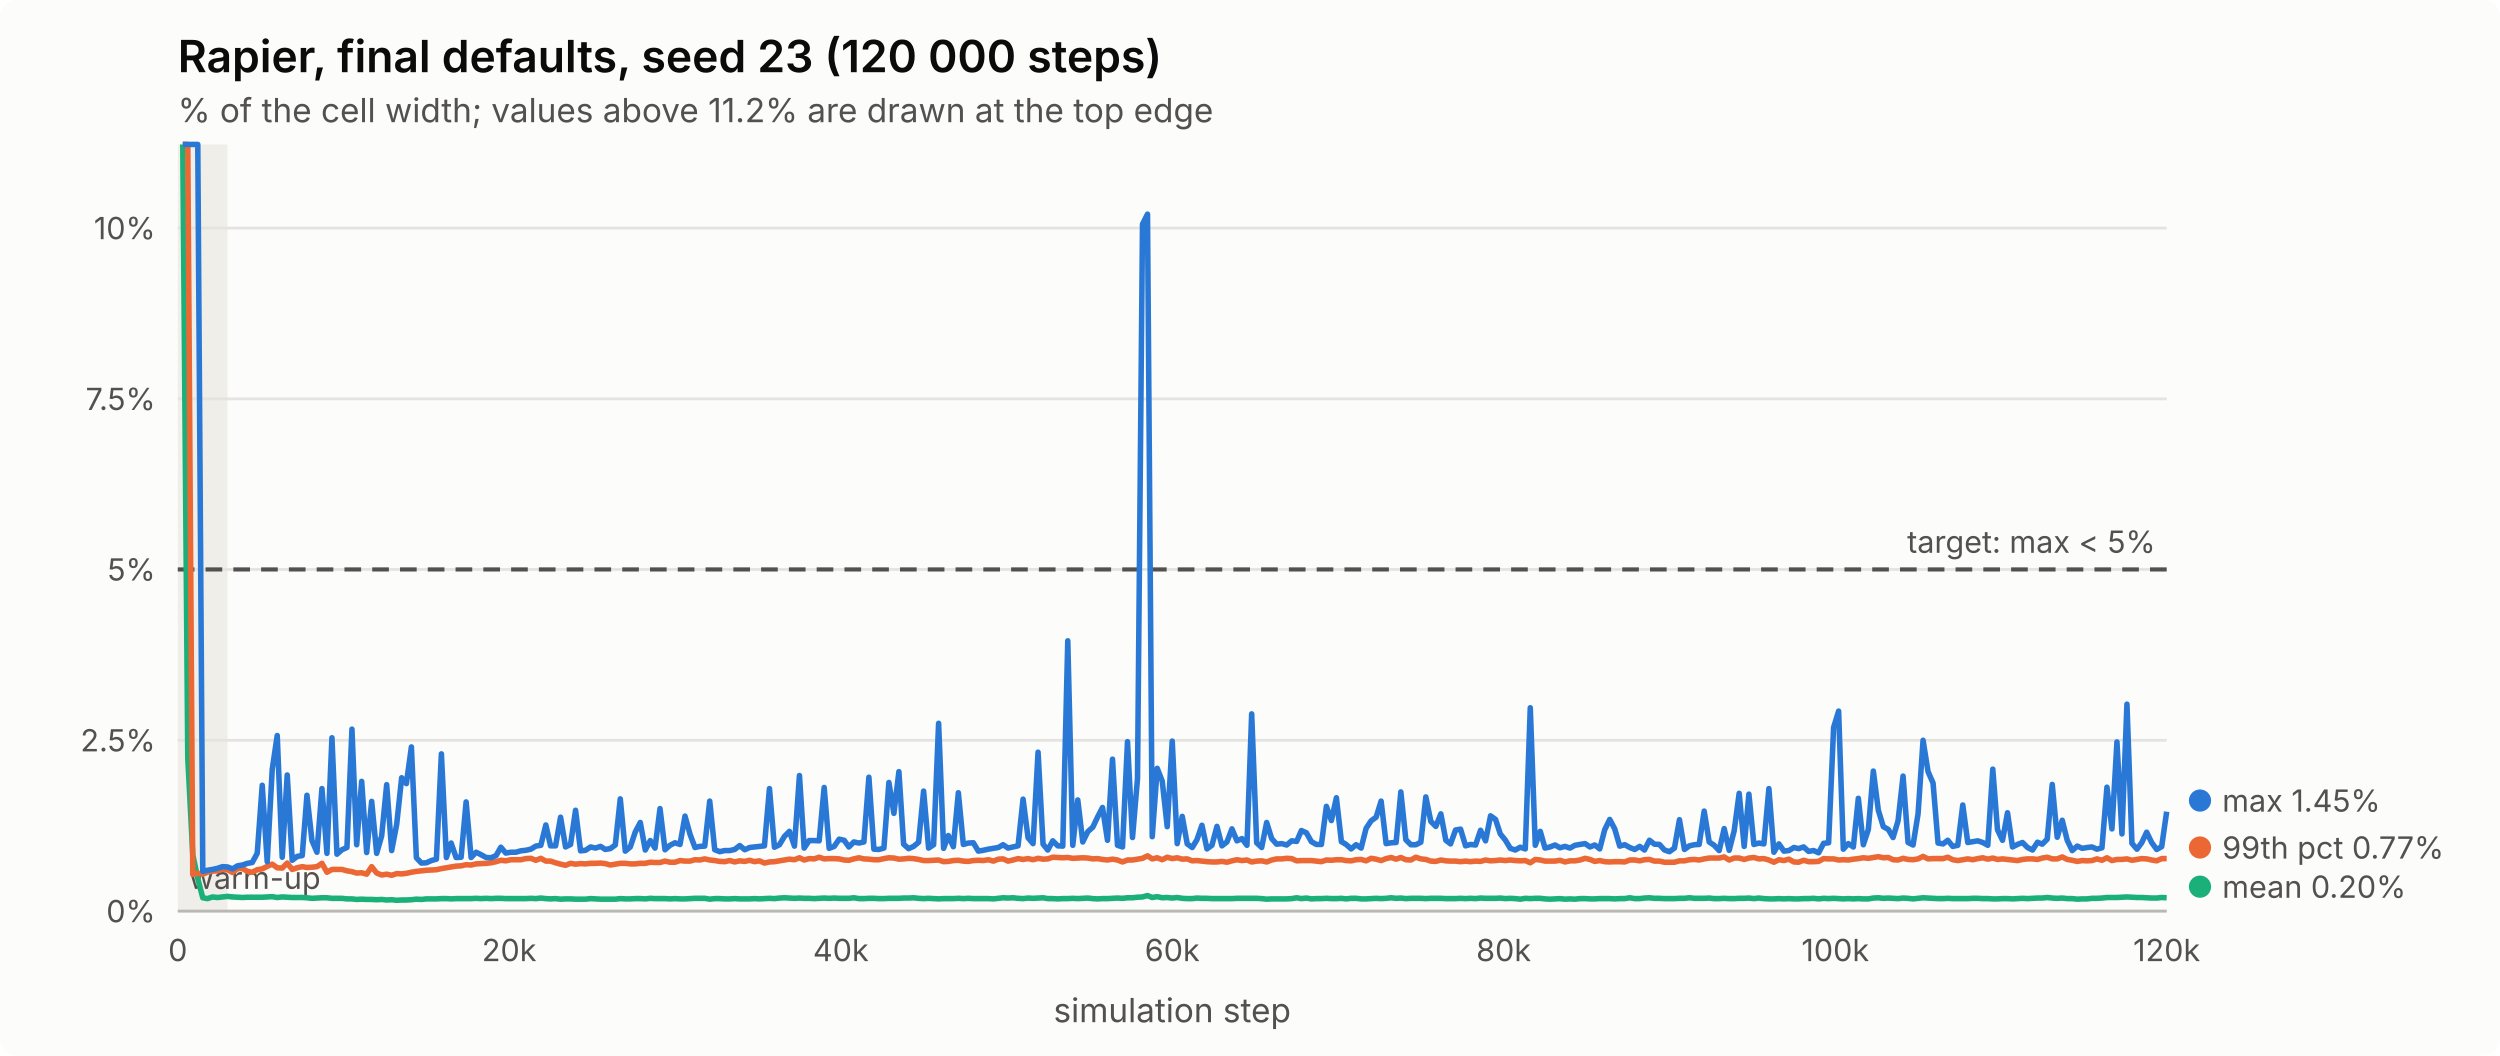
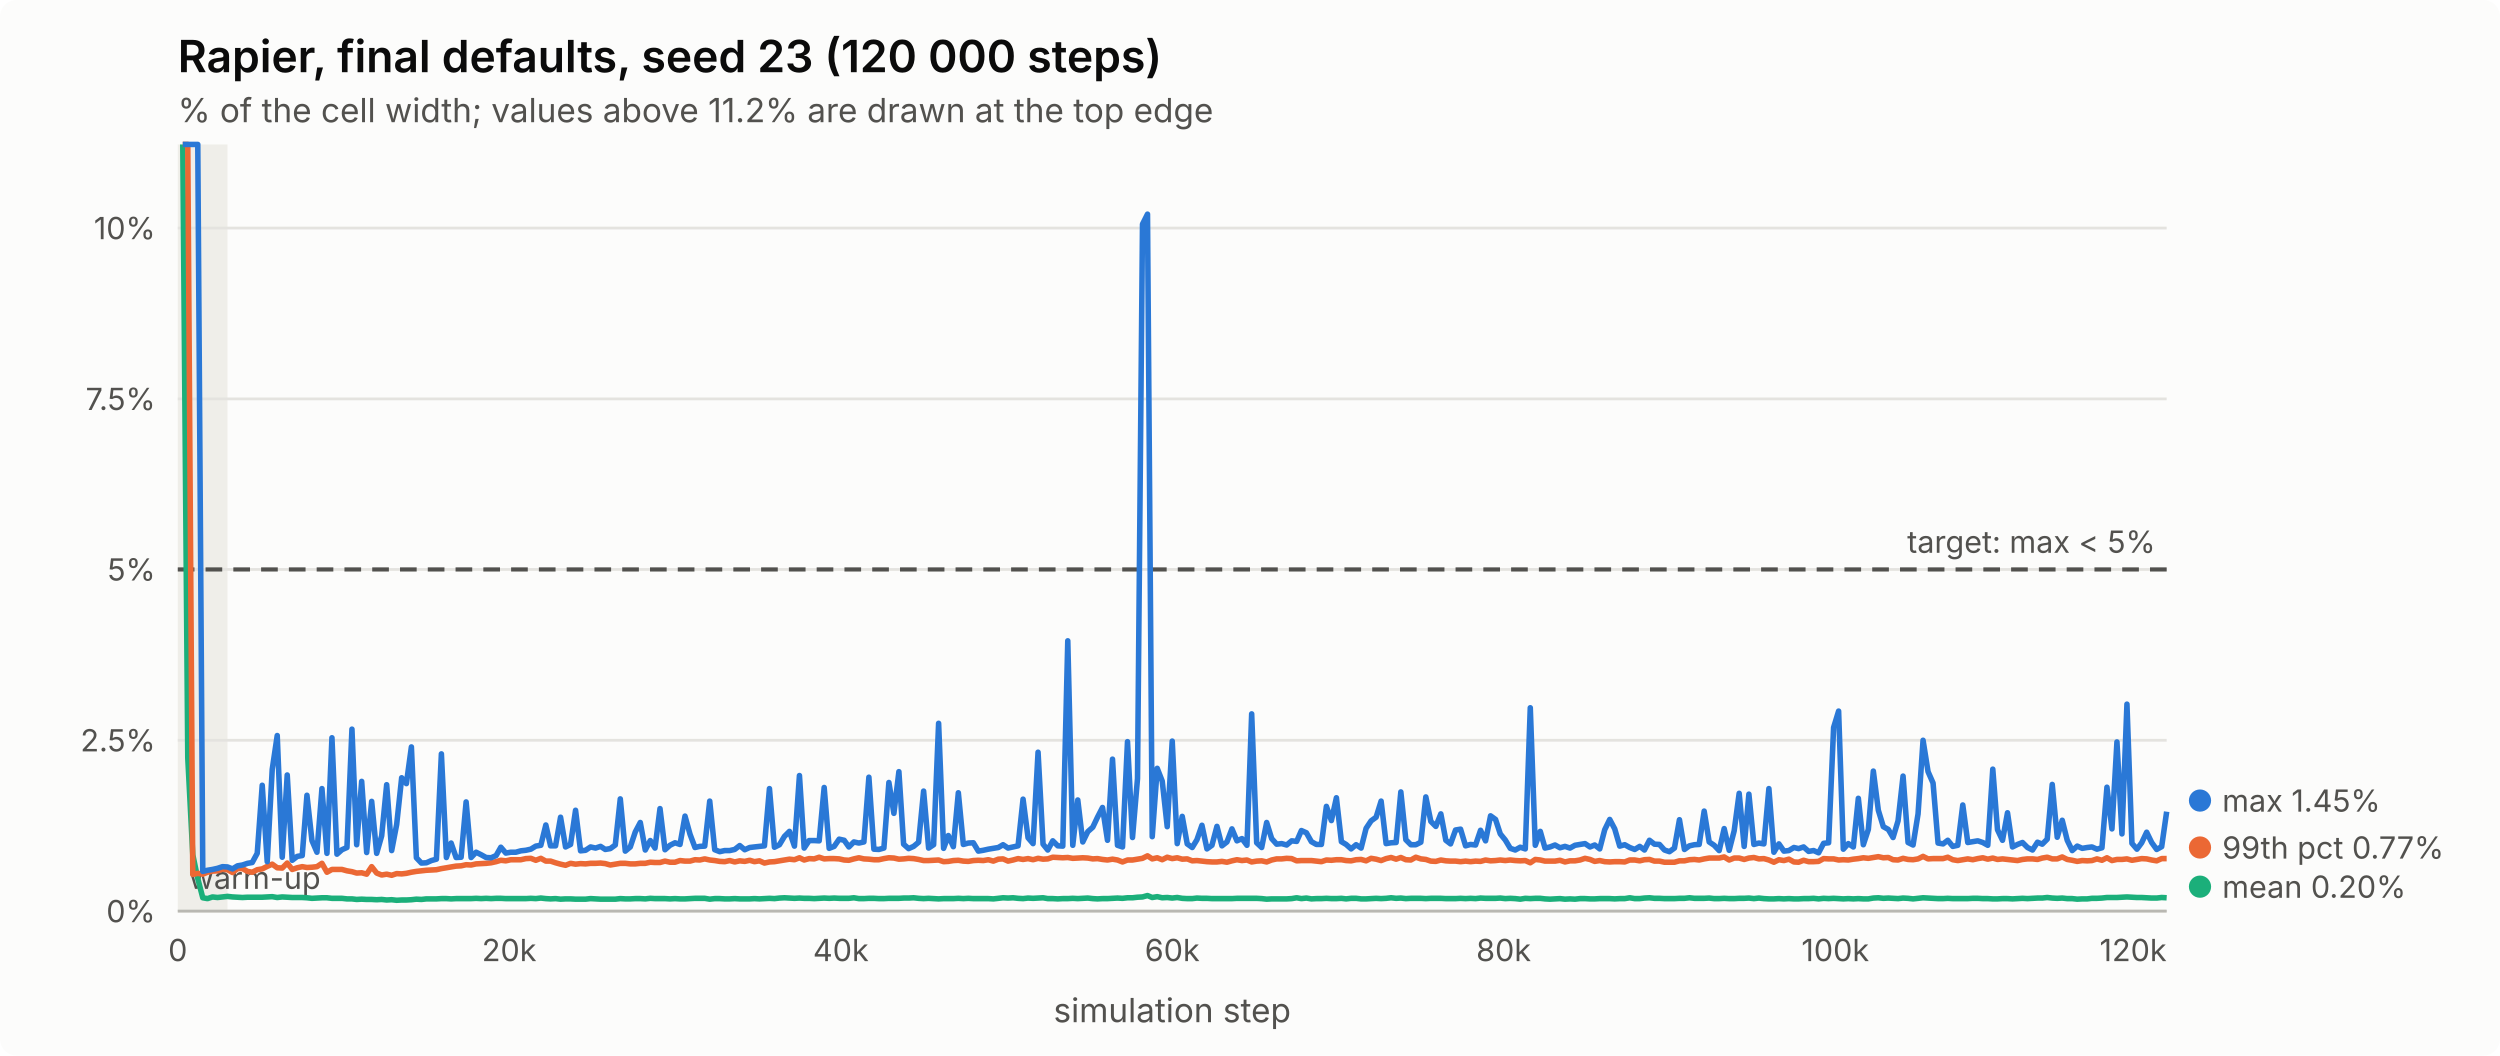
<svg xmlns="http://www.w3.org/2000/svg" viewBox="0 0 900 380" width="900" height="380" role="img" aria-label="Rapier, final defaults, seed 23 (120 000 steps)">
  <style>
  .surface { fill: #fcfcfb; } .title { fill: #0b0b0b; } .label, .tick { fill: #52514e; }
  .grid { stroke: #e4e3df; } .axis { stroke: #b9b8b2; } .warmup { fill: #efeee9; }
  .target { stroke: #52514e; } .s1 { stroke: #2a78d6; } .s2 { stroke: #eb6834; } .s3 { stroke: #1baf7a; }
  .k1 { fill: #2a78d6; } .k2 { fill: #eb6834; } .k3 { fill: #1baf7a; }
  @media (prefers-color-scheme: dark) {
    .surface { fill: #1a1a19; } .title { fill: #f0efec; } .label, .tick { fill: #c3c2b7; }
    .grid { stroke: #2f2f2d; } .axis { stroke: #5a5955; } .warmup { fill: #252524; }
    .target { stroke: #c3c2b7; } .s1 { stroke: #3987e5; } .s2 { stroke: #d95926; } .s3 { stroke: #199e70; }
    .k1 { fill: #3987e5; } .k2 { fill: #d95926; } .k3 { fill: #199e70; }
  }
  text { font-family: system-ui, -apple-system, "Segoe UI", sans-serif; }
</style>
  <rect class="surface" width="900" height="380" rx="6" />
  <text class="title" x="64" y="26" font-size="16" font-weight="600">Rapier, final defaults, seed 23 (120 000 steps)</text>
  <text class="label" x="64" y="44" font-size="12">% of the cell width; values above 11.2% are drawn at the top edge</text>
  <rect class="warmup" x="64.0" y="52" width="17.9" height="276" />
  <text class="label" x="68.0" y="320" font-size="11">warm-up</text>
  <line class="grid" x1="64" x2="780" y1="328.0" y2="328.0" stroke-width="1" />
  <text class="tick" x="56" y="332.0" font-size="11" text-anchor="end">0%</text>
  <line class="grid" x1="64" x2="780" y1="266.5" y2="266.5" stroke-width="1" />
  <text class="tick" x="56" y="270.5" font-size="11" text-anchor="end">2.5%</text>
  <line class="grid" x1="64" x2="780" y1="205.0" y2="205.0" stroke-width="1" />
  <text class="tick" x="56" y="209.0" font-size="11" text-anchor="end">5%</text>
  <line class="grid" x1="64" x2="780" y1="143.6" y2="143.6" stroke-width="1" />
  <text class="tick" x="56" y="147.6" font-size="11" text-anchor="end">7.5%</text>
  <line class="grid" x1="64" x2="780" y1="82.1" y2="82.1" stroke-width="1" />
  <text class="tick" x="56" y="86.1" font-size="11" text-anchor="end">10%</text>
  <text class="tick" x="64.0" y="346" font-size="11" text-anchor="middle">0</text>
  <text class="tick" x="183.3" y="346" font-size="11" text-anchor="middle">20k</text>
  <text class="tick" x="302.7" y="346" font-size="11" text-anchor="middle">40k</text>
  <text class="tick" x="422.0" y="346" font-size="11" text-anchor="middle">60k</text>
  <text class="tick" x="541.3" y="346" font-size="11" text-anchor="middle">80k</text>
  <text class="tick" x="660.7" y="346" font-size="11" text-anchor="middle">100k</text>
-   <text class="tick" x="780.0" y="346" font-size="11" text-anchor="middle">120k</text>
+   <text class="tick" x="780.0" y="346" font-size="11" text-anchor="end">120k</text>
  <text class="label" x="422.0" y="368" font-size="12" text-anchor="middle">simulation step</text>
  <line class="axis" x1="64" x2="780" y1="328" y2="328" stroke-width="1" />
  <line class="target" x1="64" x2="780" y1="205.0" y2="205.0" stroke-width="1.5" stroke-dasharray="6 4" />
  <text class="label" x="776" y="199.0" font-size="11" text-anchor="end">target: max &lt; 5%</text>
  <polyline class="s3" fill="none" stroke-width="2" stroke-linejoin="round" points="65.8,52.0 67.6,272.9 69.4,307.7 71.2,316.3 73.0,323.2 74.7,323.5 76.5,322.9 78.3,323.1 80.1,322.9 81.9,322.7 83.7,322.9 85.5,323.0 87.3,323.1 89.1,323.0 90.8,323.0 92.6,323.0 94.4,323.0 96.2,322.9 98.0,322.8 99.8,323.1 101.6,322.9 103.4,323.0 105.2,323.1 107.0,323.1 108.8,323.1 110.5,323.2 112.3,323.4 114.1,323.3 115.9,323.2 117.7,323.2 119.5,323.4 121.3,323.4 123.1,323.4 124.9,323.6 126.7,323.6 128.4,323.8 130.2,323.7 132.0,323.8 133.8,323.8 135.6,323.9 137.4,323.8 139.2,324.0 141.0,323.9 142.8,324.1 144.6,324.0 146.3,324.0 148.1,323.9 149.9,323.7 151.7,323.8 153.5,323.6 155.3,323.6 157.1,323.6 158.9,323.5 160.7,323.5 162.4,323.6 164.2,323.5 166.0,323.5 167.8,323.5 169.6,323.5 171.4,323.4 173.2,323.5 175.0,323.4 176.8,323.5 178.6,323.4 180.3,323.4 182.1,323.5 183.9,323.5 185.7,323.5 187.5,323.5 189.3,323.5 191.1,323.4 192.9,323.5 194.7,323.3 196.5,323.5 198.2,323.6 200.0,323.5 201.8,323.7 203.6,323.6 205.4,323.6 207.2,323.7 209.0,323.7 210.8,323.7 212.6,323.5 214.4,323.6 216.2,323.7 217.9,323.7 219.7,323.7 221.5,323.7 223.3,323.5 225.1,323.6 226.9,323.6 228.7,323.5 230.5,323.5 232.3,323.6 234.1,323.4 235.8,323.5 237.6,323.5 239.4,323.5 241.2,323.6 243.0,323.5 244.8,323.6 246.6,323.6 248.4,323.5 250.2,323.4 251.9,323.4 253.7,323.4 255.5,323.7 257.3,323.5 259.1,323.5 260.9,323.6 262.7,323.6 264.5,323.5 266.3,323.6 268.1,323.6 269.9,323.6 271.6,323.5 273.4,323.6 275.2,323.5 277.0,323.4 278.8,323.5 280.6,323.3 282.4,323.2 284.2,323.3 286.0,323.4 287.8,323.3 289.5,323.4 291.3,323.4 293.1,323.5 294.9,323.4 296.7,323.3 298.5,323.4 300.3,323.3 302.1,323.4 303.9,323.4 305.6,323.4 307.4,323.2 309.2,323.5 311.0,323.5 312.8,323.4 314.6,323.4 316.4,323.5 318.2,323.5 320.0,323.4 321.8,323.4 323.6,323.4 325.3,323.3 327.1,323.3 328.9,323.2 330.7,323.4 332.5,323.5 334.3,323.4 336.1,323.5 337.9,323.6 339.7,323.5 341.4,323.5 343.2,323.5 345.0,323.4 346.8,323.5 348.6,323.4 350.4,323.5 352.2,323.5 354.0,323.5 355.8,323.5 357.6,323.6 359.4,323.4 361.1,323.2 362.9,323.3 364.7,323.2 366.5,323.4 368.3,323.5 370.1,323.3 371.9,323.4 373.7,323.3 375.5,323.2 377.2,323.5 379.0,323.5 380.8,323.6 382.6,323.5 384.4,323.5 386.2,323.4 388.0,323.5 389.8,323.4 391.6,323.3 393.4,323.5 395.1,323.6 396.9,323.5 398.7,323.5 400.5,323.4 402.3,323.3 404.1,323.4 405.9,323.2 407.7,323.2 409.5,323.0 411.3,322.9 413.1,322.4 414.8,323.1 416.6,322.8 418.4,323.2 420.2,323.1 422.0,323.3 423.8,323.1 425.6,323.4 427.4,323.5 429.2,323.5 430.9,323.3 432.7,323.4 434.5,323.4 436.3,323.5 438.1,323.5 439.9,323.5 441.7,323.5 443.5,323.5 445.3,323.4 447.1,323.4 448.9,323.4 450.6,323.4 452.4,323.4 454.2,323.5 456.0,323.7 457.8,323.6 459.6,323.6 461.4,323.6 463.2,323.6 465.0,323.5 466.8,323.2 468.5,323.5 470.3,323.3 472.1,323.6 473.9,323.5 475.7,323.5 477.5,323.4 479.3,323.5 481.1,323.5 482.9,323.4 484.6,323.6 486.4,323.4 488.2,323.4 490.0,323.6 491.8,323.6 493.6,323.5 495.4,323.4 497.2,323.5 499.0,323.4 500.8,323.2 502.6,323.4 504.3,323.3 506.1,323.5 507.9,323.4 509.7,323.4 511.5,323.4 513.3,323.5 515.1,323.4 516.9,323.4 518.7,323.4 520.5,323.5 522.2,323.5 524.0,323.5 525.8,323.4 527.6,323.5 529.4,323.4 531.2,323.5 533.0,323.3 534.8,323.4 536.6,323.4 538.4,323.4 540.1,323.3 541.9,323.5 543.7,323.4 545.5,323.5 547.3,323.7 549.1,323.4 550.9,323.5 552.7,323.4 554.5,323.4 556.2,323.6 558.0,323.7 559.8,323.6 561.6,323.5 563.4,323.7 565.2,323.6 567.0,323.7 568.8,323.5 570.6,323.5 572.4,323.6 574.1,323.6 575.9,323.5 577.7,323.5 579.5,323.5 581.3,323.6 583.1,323.5 584.9,323.5 586.7,323.2 588.5,323.5 590.3,323.5 592.0,323.3 593.8,323.2 595.6,323.4 597.4,323.4 599.2,323.5 601.0,323.5 602.8,323.5 604.6,323.4 606.4,323.4 608.2,323.2 610.0,323.4 611.7,323.4 613.5,323.4 615.3,323.3 617.1,323.5 618.9,323.5 620.7,323.4 622.5,323.5 624.3,323.5 626.1,323.4 627.9,323.4 629.6,323.3 631.4,323.5 633.2,323.3 635.0,323.5 636.8,323.6 638.6,323.6 640.4,323.5 642.2,323.6 644.0,323.5 645.8,323.6 647.5,323.6 649.3,323.5 651.1,323.5 652.9,323.4 654.7,323.6 656.5,323.4 658.3,323.5 660.1,323.4 661.9,323.5 663.6,323.6 665.4,323.5 667.2,323.6 669.0,323.5 670.8,323.6 672.6,323.6 674.4,323.3 676.2,323.2 678.0,323.4 679.8,323.3 681.5,323.4 683.3,323.5 685.1,323.3 686.9,323.4 688.7,323.6 690.5,323.4 692.3,323.2 694.1,323.3 695.9,323.4 697.7,323.5 699.5,323.5 701.2,323.4 703.0,323.5 704.8,323.5 706.6,323.5 708.4,323.5 710.2,323.4 712.0,323.4 713.8,323.5 715.6,323.5 717.4,323.6 719.1,323.6 720.9,323.5 722.7,323.5 724.5,323.6 726.3,323.5 728.1,323.4 729.9,323.5 731.7,323.4 733.5,323.3 735.2,323.3 737.0,323.1 738.8,323.3 740.6,323.4 742.4,323.3 744.2,323.5 746.0,323.5 747.8,323.7 749.6,323.6 751.4,323.6 753.1,323.4 754.9,323.4 756.7,323.3 758.5,323.1 760.3,323.1 762.1,323.1 763.9,323.0 765.7,322.9 767.5,323.0 769.3,323.1 771.0,323.1 772.8,323.2 774.6,323.3 776.4,323.3 778.2,323.1 780.0,323.2" />
  <polyline class="s2" fill="none" stroke-width="2" stroke-linejoin="round" points="65.8,52.0 67.6,52.0 69.4,314.8 71.2,314.4 73.0,314.7 74.7,314.0 76.5,313.6 78.3,313.5 80.1,312.9 81.9,313.1 83.7,314.1 85.5,312.7 87.3,312.7 89.1,313.7 90.8,314.0 92.6,313.1 94.4,312.8 96.2,311.9 98.0,311.1 99.8,312.4 101.6,312.5 103.4,310.7 105.2,313.0 107.0,312.4 108.8,312.0 110.5,312.3 112.3,312.2 114.1,312.0 115.9,310.8 117.7,314.0 119.5,313.0 121.3,313.0 123.1,313.0 124.9,313.5 126.7,313.8 128.4,314.3 130.2,314.2 132.0,314.7 133.8,312.0 135.6,314.3 137.4,315.0 139.2,314.7 141.0,315.1 142.8,314.5 144.6,314.6 146.3,314.4 148.1,314.0 149.9,313.7 151.7,313.5 153.5,313.3 155.3,313.2 157.1,313.1 158.9,312.7 160.7,312.4 162.4,312.1 164.2,311.8 166.0,311.7 167.8,311.3 169.6,311.4 171.4,311.0 173.2,310.9 175.0,310.8 176.8,310.6 178.6,310.2 180.3,309.7 182.1,309.9 183.9,309.5 185.7,309.5 187.5,309.5 189.3,309.1 191.1,309.0 192.9,309.7 194.7,309.0 196.5,310.0 198.2,310.0 200.0,310.6 201.8,311.1 203.6,311.5 205.4,310.8 207.2,311.1 209.0,310.9 210.8,311.0 212.6,310.8 214.4,310.8 216.2,310.7 217.9,310.9 219.7,311.4 221.5,311.1 223.3,310.8 225.1,310.8 226.9,311.0 228.7,311.0 230.5,310.8 232.3,310.8 234.1,310.4 235.8,310.5 237.6,310.5 239.4,310.0 241.2,310.4 243.0,310.4 244.8,309.8 246.6,310.0 248.4,310.0 250.2,309.5 251.9,309.6 253.7,309.2 255.5,309.6 257.3,309.8 259.1,310.1 260.9,310.2 262.7,309.8 264.5,310.3 266.3,309.9 268.1,310.1 269.9,309.7 271.6,310.2 273.4,309.9 275.2,310.7 277.0,310.3 278.8,310.2 280.6,309.9 282.4,309.6 284.2,309.3 286.0,309.5 287.8,308.8 289.5,309.6 291.3,309.1 293.1,309.2 294.9,308.6 296.7,309.2 298.5,309.1 300.3,309.1 302.1,309.2 303.9,309.6 305.6,309.7 307.4,309.2 309.2,308.8 311.0,309.2 312.8,309.3 314.6,309.5 316.4,309.5 318.2,309.1 320.0,308.8 321.8,308.9 323.6,309.3 325.3,309.2 327.1,309.0 328.9,309.1 330.7,309.4 332.5,309.8 334.3,309.8 336.1,309.7 337.9,309.6 339.7,310.2 341.4,310.1 343.2,309.8 345.0,309.7 346.8,310.0 348.6,310.1 350.4,309.8 352.2,309.7 354.0,309.8 355.8,309.5 357.6,310.0 359.4,309.3 361.1,309.2 362.9,310.0 364.7,309.6 366.5,309.1 368.3,309.4 370.1,309.1 371.9,309.5 373.7,309.0 375.5,309.3 377.2,309.2 379.0,308.6 380.8,308.7 382.6,308.8 384.4,308.7 386.2,309.0 388.0,308.9 389.8,308.8 391.6,308.9 393.4,309.2 395.1,309.1 396.9,309.4 398.7,309.6 400.5,309.3 402.3,309.6 404.1,310.3 405.9,309.6 407.7,309.6 409.5,309.3 411.3,309.0 413.1,308.1 414.8,309.2 416.6,308.8 418.4,309.5 420.2,308.6 422.0,309.1 423.8,308.8 425.6,309.3 427.4,309.2 429.2,309.9 430.9,309.8 432.7,310.0 434.5,310.2 436.3,310.3 438.1,310.3 439.9,310.1 441.7,310.4 443.5,309.9 445.3,309.5 447.1,309.8 448.9,309.6 450.6,310.3 452.4,310.0 454.2,309.9 456.0,310.3 457.8,309.6 459.6,309.2 461.4,309.2 463.2,309.0 465.0,309.1 466.8,309.9 468.5,309.8 470.3,309.8 472.1,309.8 473.9,310.0 475.7,310.2 477.5,309.6 479.3,309.7 481.1,309.5 482.9,309.5 484.6,309.8 486.4,309.9 488.2,309.5 490.0,309.4 491.8,309.9 493.6,309.0 495.4,309.3 497.2,309.8 499.0,309.1 500.8,308.7 502.6,309.3 504.3,308.7 506.1,309.5 507.9,309.6 509.7,308.6 511.5,309.2 513.3,309.4 515.1,310.0 516.9,310.1 518.7,309.6 520.5,309.9 522.2,310.0 524.0,310.0 525.8,310.2 527.6,310.0 529.4,310.2 531.2,310.0 533.0,310.1 534.8,309.6 536.6,309.9 538.4,309.8 540.1,309.6 541.9,309.8 543.7,309.6 545.5,309.8 547.3,309.9 549.1,309.8 550.9,310.6 552.7,309.4 554.5,309.6 556.2,310.0 558.0,310.0 559.8,310.0 561.6,309.7 563.4,310.3 565.2,309.9 567.0,309.9 568.8,309.6 570.6,309.0 572.4,309.4 574.1,310.1 575.9,309.8 577.7,310.2 579.5,310.3 581.3,310.2 583.1,310.2 584.9,310.3 586.7,309.6 588.5,309.6 590.3,309.9 592.0,309.5 593.8,309.4 595.6,310.0 597.4,310.0 599.2,310.4 601.0,310.4 602.8,310.4 604.6,309.9 606.4,309.9 608.2,309.5 610.0,309.4 611.7,309.6 613.5,309.2 615.3,308.9 617.1,308.9 618.9,308.9 620.7,308.5 622.5,309.6 624.3,308.9 626.1,308.9 627.9,309.4 629.6,308.9 631.4,308.7 633.2,309.2 635.0,309.1 636.8,309.6 638.6,310.4 640.4,309.5 642.2,309.8 644.0,309.3 645.8,310.3 647.5,310.4 649.3,309.7 651.1,310.2 652.9,310.2 654.7,310.1 656.5,309.1 658.3,309.2 660.1,309.2 661.9,309.6 663.6,309.5 665.4,309.6 667.2,309.3 669.0,309.1 670.8,308.8 672.6,309.0 674.4,308.7 676.2,308.4 678.0,308.8 679.8,308.7 681.5,309.5 683.3,309.6 685.1,309.0 686.9,309.4 688.7,309.5 690.5,309.2 692.3,308.3 694.1,309.2 695.9,309.1 697.7,309.1 699.5,309.1 701.2,308.6 703.0,309.5 704.8,309.8 706.6,309.5 708.4,309.2 710.2,309.5 712.0,309.1 713.8,308.8 715.6,309.3 717.4,308.9 719.1,309.4 720.9,309.2 722.7,309.4 724.5,309.6 726.3,309.8 728.1,309.4 729.9,309.2 731.7,309.2 733.5,309.4 735.2,308.9 737.0,308.6 738.8,309.2 740.6,309.2 742.4,308.5 744.2,309.4 746.0,309.7 747.8,310.1 749.6,309.8 751.4,309.9 753.1,309.8 754.9,309.2 756.7,309.7 758.5,308.8 760.3,309.8 762.1,309.4 763.9,309.4 765.7,309.2 767.5,309.7 769.3,309.4 771.0,309.1 772.8,309.2 774.6,309.6 776.4,309.9 778.2,309.1 780.0,309.1" />
  <polyline class="s1" fill="none" stroke-width="2" stroke-linejoin="round" points="65.8,52.0 67.6,52.0 69.4,52.0 71.2,52.0 73.0,313.7 74.7,313.3 76.5,313.0 78.3,312.6 80.1,312.0 81.9,312.1 83.7,312.8 85.5,311.7 87.3,311.4 89.1,310.8 90.8,310.5 92.6,307.2 94.4,282.7 96.2,310.2 98.0,277.0 99.8,264.8 101.6,308.6 103.4,279.0 105.2,309.7 107.0,308.3 108.8,308.0 110.5,286.3 112.3,302.6 114.1,306.8 115.9,283.9 117.7,307.2 119.5,265.6 121.3,307.5 123.1,305.9 124.9,305.1 126.7,262.5 128.4,304.1 130.2,281.3 132.0,306.9 133.8,288.5 135.6,307.2 137.4,300.9 139.2,282.5 141.0,306.2 142.8,296.8 144.6,280.0 146.3,282.1 148.1,268.9 149.9,308.8 151.7,310.7 153.5,310.6 155.3,309.8 157.1,309.3 158.9,271.4 160.7,308.7 162.4,303.5 164.2,308.7 166.0,308.6 167.8,288.7 169.6,308.7 171.4,306.8 173.2,307.7 175.0,308.7 176.8,308.8 178.6,308.0 180.3,305.0 182.1,307.1 183.9,306.8 185.7,306.8 187.5,306.3 189.3,306.1 191.1,305.7 192.9,304.6 194.7,304.3 196.5,297.0 198.2,304.5 200.0,304.5 201.8,294.2 203.6,304.9 205.4,304.0 207.2,291.7 209.0,306.3 210.8,306.1 212.6,304.9 214.4,305.3 216.2,304.7 217.9,305.8 219.7,305.5 221.5,304.2 223.3,287.6 225.1,306.4 226.9,304.9 228.7,299.5 230.5,296.1 232.3,306.0 234.1,302.6 235.8,305.3 237.6,291.1 239.4,305.9 241.2,304.3 243.0,303.4 244.8,304.0 246.6,293.8 248.4,300.3 250.2,305.1 251.9,304.7 253.7,304.6 255.5,288.4 257.3,305.9 259.1,306.6 260.9,306.2 262.7,306.2 264.5,305.8 266.3,304.4 268.1,305.9 269.9,305.1 271.6,304.9 273.4,304.7 275.2,304.5 277.0,283.9 278.8,305.0 280.6,304.1 282.4,301.1 284.2,299.3 286.0,304.6 287.8,279.2 289.5,305.3 291.3,302.6 293.1,302.6 294.9,302.7 296.7,283.5 298.5,305.4 300.3,304.7 302.1,302.1 303.9,302.5 305.6,304.9 307.4,303.1 309.2,303.5 311.0,303.1 312.8,279.8 314.6,305.7 316.4,305.8 318.2,305.3 320.0,281.7 321.8,292.8 323.6,277.8 325.3,303.9 327.1,305.5 328.9,304.7 330.7,303.2 332.5,284.8 334.3,305.3 336.1,304.1 337.9,260.4 339.7,305.4 341.4,300.8 343.2,304.8 345.0,285.4 346.8,304.0 348.6,303.5 350.4,303.4 352.2,306.4 354.0,306.1 355.8,305.7 357.6,305.4 359.4,305.1 361.1,304.1 362.9,305.3 364.7,304.9 366.5,304.5 368.3,287.7 370.1,301.6 371.9,303.7 373.7,270.8 375.5,303.9 377.2,306.0 379.0,302.7 380.8,304.5 382.6,304.6 384.4,230.7 386.2,304.3 388.0,288.0 389.8,303.1 391.6,299.4 393.4,297.8 395.1,294.2 396.9,290.7 398.7,302.5 400.5,273.3 402.3,304.3 404.1,304.9 405.9,267.0 407.7,301.5 409.5,280.3 411.3,80.7 413.1,77.1 414.8,301.2 416.6,276.6 418.4,281.2 420.2,297.6 422.0,266.8 423.8,303.7 425.6,293.9 427.4,303.8 429.2,305.1 430.9,302.3 432.7,297.1 434.5,305.6 436.3,304.3 438.1,297.5 439.9,304.5 441.7,303.1 443.5,298.4 445.3,302.7 447.1,301.9 448.9,304.3 450.6,257.0 452.4,303.4 454.2,305.1 456.0,296.1 457.8,301.9 459.6,303.9 461.4,303.7 463.2,304.2 465.0,302.7 466.8,302.9 468.5,299.0 470.3,299.8 472.1,303.0 473.9,304.0 475.7,304.0 477.5,290.3 479.3,295.4 481.1,287.2 482.9,303.0 484.6,304.0 486.4,305.6 488.2,304.1 490.0,305.3 491.8,298.2 493.6,295.5 495.4,294.2 497.2,288.4 499.0,303.7 500.8,303.4 502.6,303.3 504.3,285.1 506.1,302.3 507.9,304.1 509.7,304.1 511.5,303.2 513.3,286.9 515.1,295.7 516.9,297.5 518.7,293.0 520.5,302.5 522.2,303.8 524.0,298.8 525.8,298.5 527.6,304.5 529.4,304.0 531.2,304.2 533.0,298.9 534.8,302.7 536.6,293.7 538.4,295.0 540.1,300.2 541.9,302.4 543.7,305.4 545.5,306.0 547.3,305.0 549.1,305.6 550.9,254.8 552.7,304.3 554.5,299.3 556.2,305.3 558.0,304.9 559.8,304.2 561.6,305.2 563.4,304.7 565.2,305.3 567.0,304.3 568.8,304.0 570.6,303.7 572.4,304.9 574.1,304.2 575.9,305.6 577.7,298.7 579.5,295.0 581.3,298.4 583.1,304.6 584.9,304.1 586.7,305.1 588.5,305.8 590.3,304.7 592.0,306.0 593.8,302.5 595.6,303.9 597.4,304.0 599.2,306.0 601.0,306.6 602.8,305.3 604.6,295.1 606.4,305.8 608.2,304.5 610.0,304.1 611.7,304.0 613.5,292.0 615.3,303.1 617.1,304.3 618.9,306.2 620.7,298.3 622.5,306.1 624.3,299.1 626.1,285.6 627.9,304.7 629.6,285.9 631.4,304.0 633.2,303.5 635.0,303.8 636.8,283.9 638.6,306.8 640.4,303.8 642.2,306.4 644.0,306.2 645.8,305.1 647.5,305.5 649.3,304.9 651.1,306.5 652.9,306.2 654.7,307.0 656.5,303.6 658.3,303.4 660.1,261.9 661.9,256.0 663.6,305.7 665.4,303.7 667.2,304.9 669.0,287.4 670.8,304.1 672.6,298.6 674.4,277.6 676.2,291.7 678.0,297.6 679.8,298.6 681.5,301.5 683.3,295.5 685.1,279.4 686.9,303.3 688.7,304.2 690.5,293.0 692.3,266.5 694.1,277.8 695.9,281.9 697.7,303.5 699.5,303.8 701.2,302.5 703.0,304.7 704.8,304.3 706.6,289.8 708.4,303.3 710.2,303.0 712.0,302.7 713.8,303.3 715.6,304.3 717.4,276.9 719.1,298.7 720.9,302.5 722.7,292.6 724.5,304.9 726.3,304.0 728.1,303.3 729.9,305.1 731.7,306.0 733.5,303.2 735.2,303.9 737.0,302.1 738.8,282.4 740.6,301.4 742.4,295.3 744.2,302.5 746.0,306.2 747.8,304.6 749.6,305.4 751.4,305.1 753.1,304.9 754.9,305.7 756.7,305.2 758.5,283.4 760.3,298.4 762.1,267.1 763.9,300.2 765.7,253.5 767.5,303.6 769.3,305.7 771.0,303.4 772.8,299.6 774.6,303.3 776.4,305.8 778.2,304.8 780.0,292.2" />
+   <circle class="k3" cx="792" cy="319.2" r="4" />
+   <text class="label" x="800" y="323.2" font-size="11">mean 0.20%</text>
+   <circle class="k2" cx="792" cy="305.1" r="4" />
+   <text class="label" x="800" y="309.1" font-size="11">99th pct 0.77%</text>
  <circle class="k1" cx="792" cy="288.2" r="4" />
  <text class="label" x="800" y="292.2" font-size="11">max 1.45%</text>
-   <circle class="k2" cx="792" cy="305.1" r="4" />
-   <text class="label" x="800" y="309.1" font-size="11">99th pct 0.77%</text>
-   <circle class="k3" cx="792" cy="319.2" r="4" />
-   <text class="label" x="800" y="323.2" font-size="11">mean 0.20%</text>
</svg>
